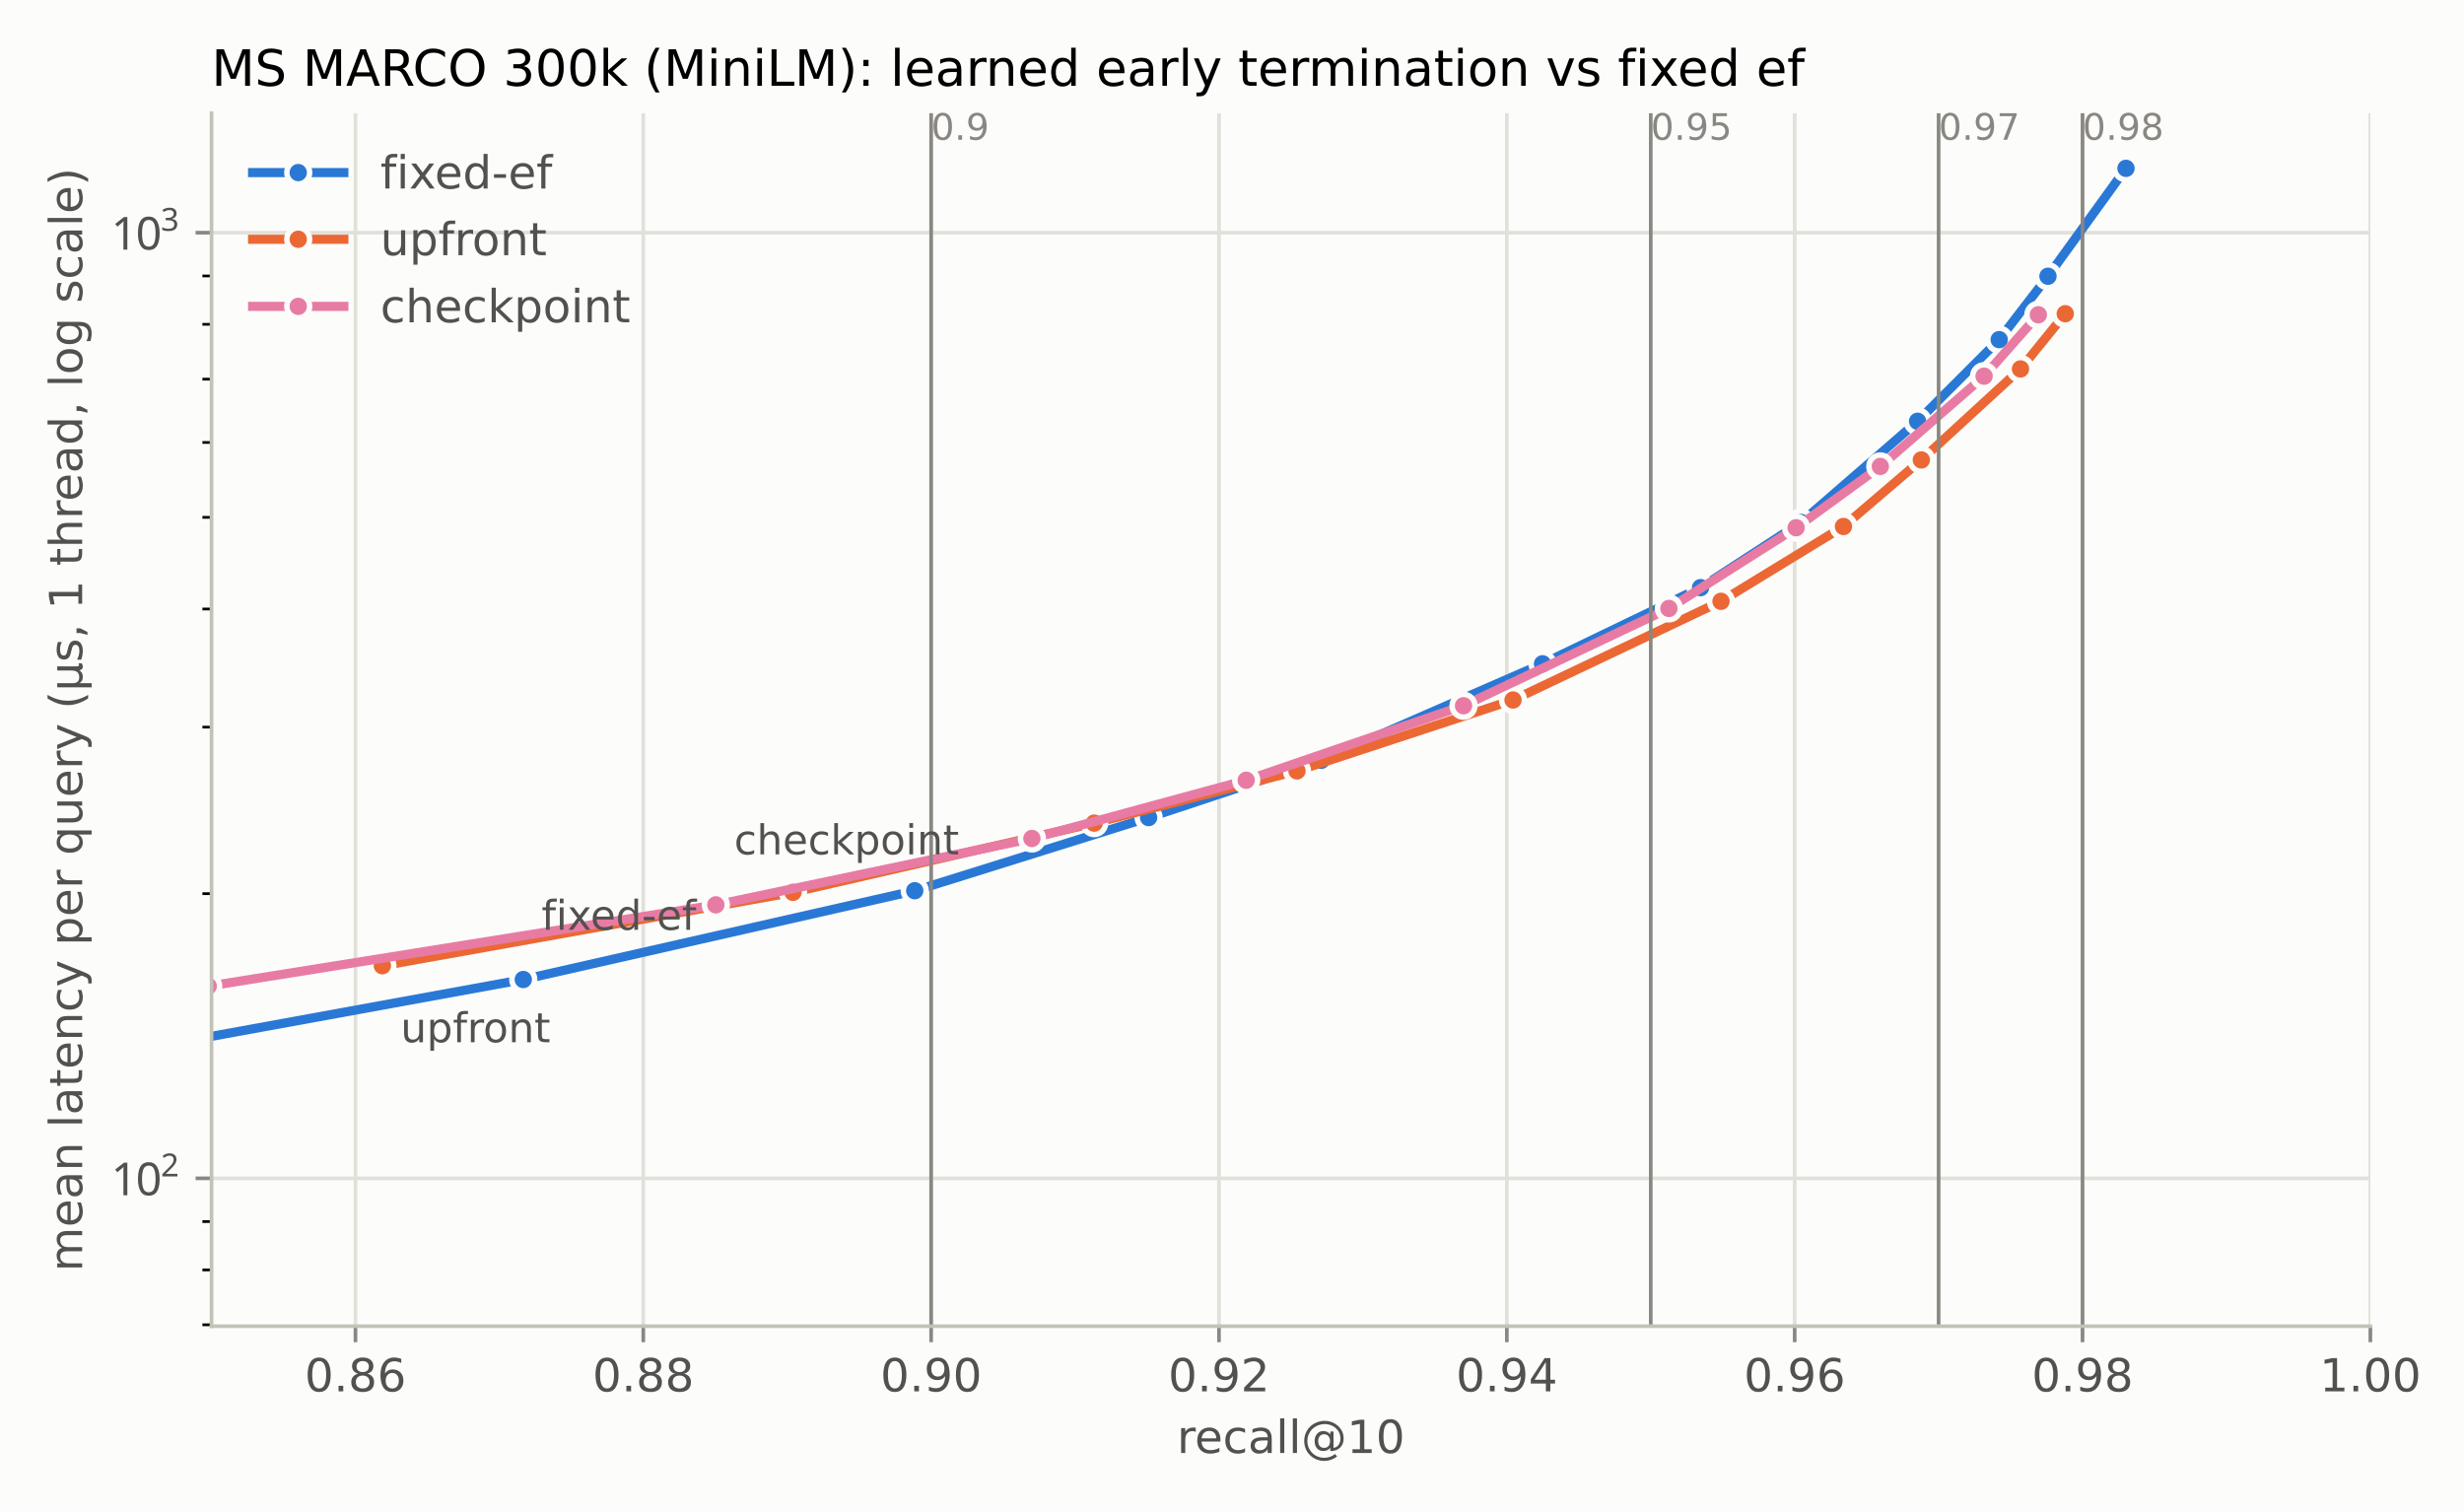
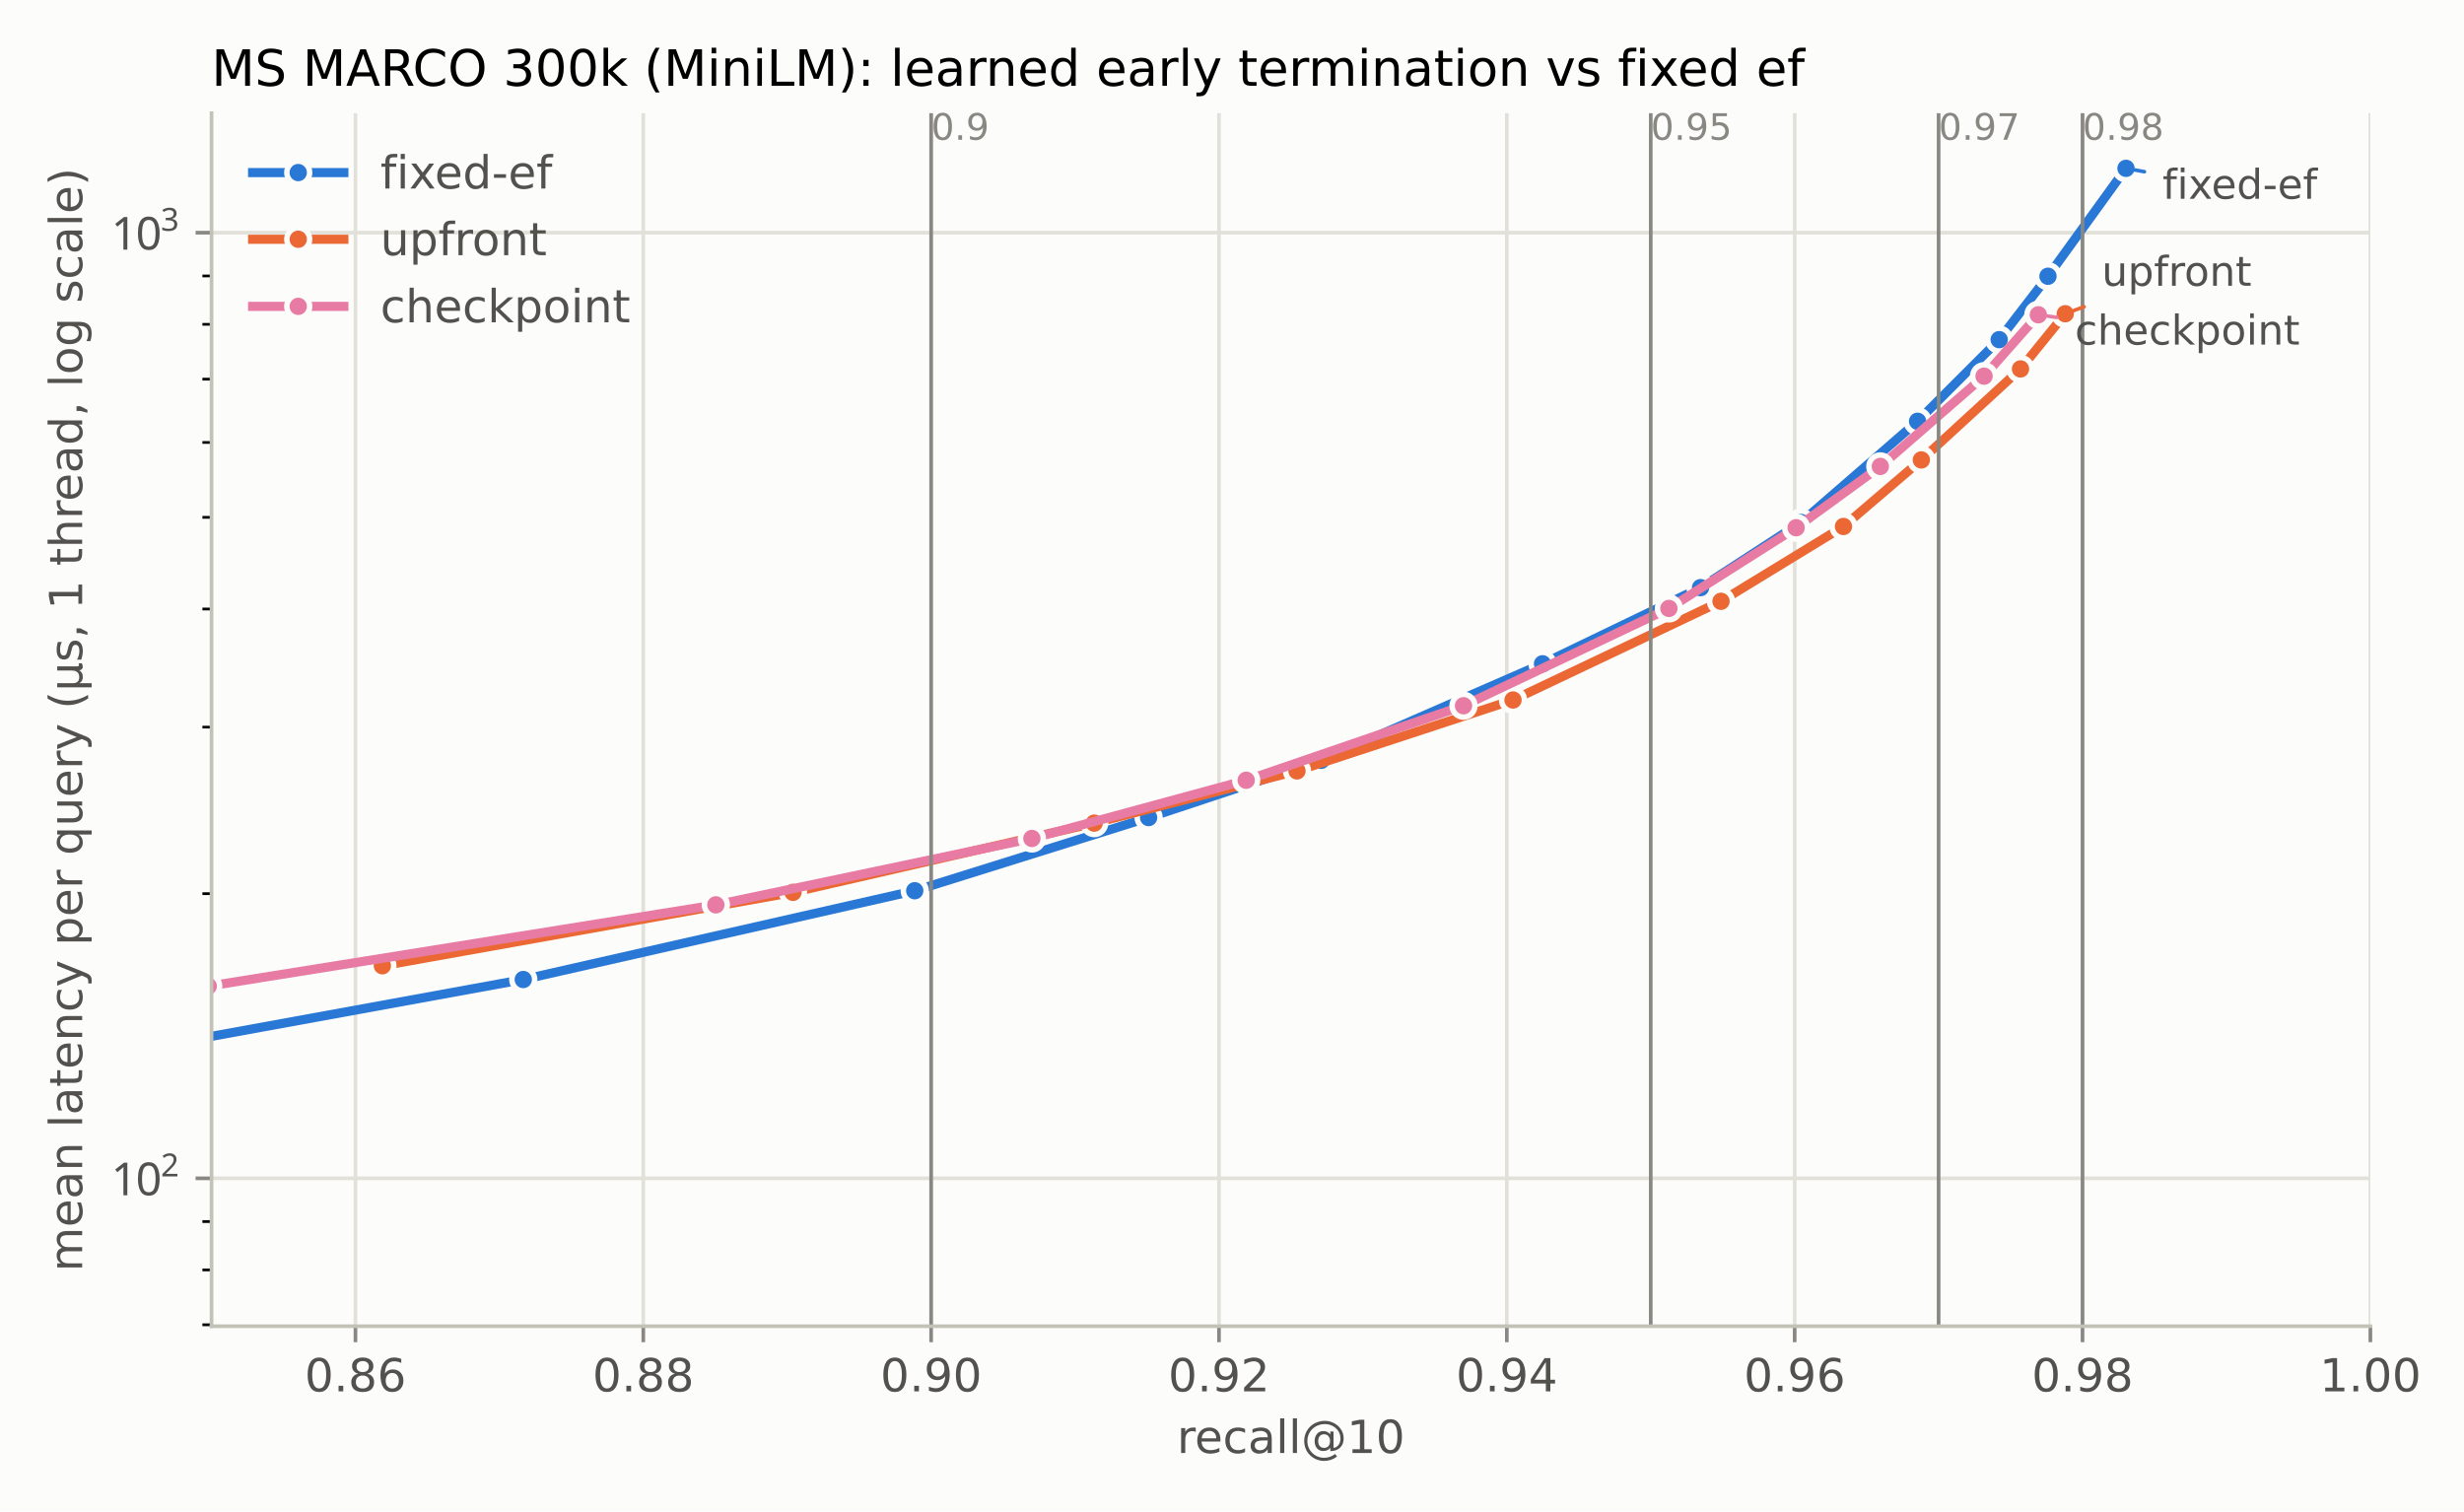
<svg xmlns="http://www.w3.org/2000/svg" xmlns:xlink="http://www.w3.org/1999/xlink" width="540pt" height="331.2pt" viewBox="0 0 540 331.2" version="1.1">
  <defs>
    <style type="text/css">*{stroke-linejoin: round; stroke-linecap: butt}</style>
  </defs>
  <g id="figure_1">
    <g id="patch_1">
      <path d="M 0 331.2  L 540 331.2  L 540 0  L 0 0  z " style="fill: #fcfcfb" />
    </g>
    <g id="axes_1">
      <g id="patch_2">
        <path d="M 46.36 290.63  L 519.48 290.63  L 519.48 24.808  L 46.36 24.808  z " style="fill: #fcfcfb" />
      </g>
      <g id="matplotlib.axis_1">
        <g id="xtick_1">
          <g id="line2d_1">
            <path d="M 77.902 290.63  L 77.902 24.808  " clip-path="url(#p2b94eb89c7)" style="fill: none; stroke: #e1e0d9; stroke-width: 0.8; stroke-linecap: square" />
          </g>
          <g id="line2d_2">
            <defs>
              <path id="m669d03143e" d="M 0 0  L 0 3.5  " style="stroke: #898781; stroke-width: 0.8" />
            </defs>
            <g>
              <use xlink:href="#m669d03143e" x="77.902" y="290.63" style="fill: #898781; stroke: #898781; stroke-width: 0.8" />
            </g>
          </g>
          <g id="text_1">
            <text style="font-size: 10px; font-family: 'Segoe UI', 'DejaVu Sans', 'Bitstream Vera Sans', 'Computer Modern Sans Serif', 'Lucida Grande', 'Verdana', 'Geneva', 'Lucid', 'Arial', 'Helvetica', 'Avant Garde', sans-serif; text-anchor: middle; fill: #52514e" x="77.902" y="304.911" transform="rotate(-0 77.90159 304.9107)">0.86</text>
          </g>
        </g>
        <g id="xtick_2">
          <g id="line2d_3">
            <path d="M 140.984 290.63  L 140.984 24.808  " clip-path="url(#p2b94eb89c7)" style="fill: none; stroke: #e1e0d9; stroke-width: 0.8; stroke-linecap: square" />
          </g>
          <g id="line2d_4">
            <g>
              <use xlink:href="#m669d03143e" x="140.984" y="290.63" style="fill: #898781; stroke: #898781; stroke-width: 0.8" />
            </g>
          </g>
          <g id="text_2">
            <text style="font-size: 10px; font-family: 'Segoe UI', 'DejaVu Sans', 'Bitstream Vera Sans', 'Computer Modern Sans Serif', 'Lucida Grande', 'Verdana', 'Geneva', 'Lucid', 'Arial', 'Helvetica', 'Avant Garde', sans-serif; text-anchor: middle; fill: #52514e" x="140.984" y="304.911" transform="rotate(-0 140.9842 304.9107)">0.88</text>
          </g>
        </g>
        <g id="xtick_3">
          <g id="line2d_5">
            <path d="M 204.067 290.63  L 204.067 24.808  " clip-path="url(#p2b94eb89c7)" style="fill: none; stroke: #e1e0d9; stroke-width: 0.8; stroke-linecap: square" />
          </g>
          <g id="line2d_6">
            <g>
              <use xlink:href="#m669d03143e" x="204.067" y="290.63" style="fill: #898781; stroke: #898781; stroke-width: 0.8" />
            </g>
          </g>
          <g id="text_3">
            <text style="font-size: 10px; font-family: 'Segoe UI', 'DejaVu Sans', 'Bitstream Vera Sans', 'Computer Modern Sans Serif', 'Lucida Grande', 'Verdana', 'Geneva', 'Lucid', 'Arial', 'Helvetica', 'Avant Garde', sans-serif; text-anchor: middle; fill: #52514e" x="204.067" y="304.911" transform="rotate(-0 204.0668 304.9107)">0.90</text>
          </g>
        </g>
        <g id="xtick_4">
          <g id="line2d_7">
            <path d="M 267.149 290.63  L 267.149 24.808  " clip-path="url(#p2b94eb89c7)" style="fill: none; stroke: #e1e0d9; stroke-width: 0.8; stroke-linecap: square" />
          </g>
          <g id="line2d_8">
            <g>
              <use xlink:href="#m669d03143e" x="267.149" y="290.63" style="fill: #898781; stroke: #898781; stroke-width: 0.8" />
            </g>
          </g>
          <g id="text_4">
            <text style="font-size: 10px; font-family: 'Segoe UI', 'DejaVu Sans', 'Bitstream Vera Sans', 'Computer Modern Sans Serif', 'Lucida Grande', 'Verdana', 'Geneva', 'Lucid', 'Arial', 'Helvetica', 'Avant Garde', sans-serif; text-anchor: middle; fill: #52514e" x="267.149" y="304.911" transform="rotate(-0 267.1495 304.9107)">0.92</text>
          </g>
        </g>
        <g id="xtick_5">
          <g id="line2d_9">
            <path d="M 330.232 290.63  L 330.232 24.808  " clip-path="url(#p2b94eb89c7)" style="fill: none; stroke: #e1e0d9; stroke-width: 0.8; stroke-linecap: square" />
          </g>
          <g id="line2d_10">
            <g>
              <use xlink:href="#m669d03143e" x="330.232" y="290.63" style="fill: #898781; stroke: #898781; stroke-width: 0.8" />
            </g>
          </g>
          <g id="text_5">
            <text style="font-size: 10px; font-family: 'Segoe UI', 'DejaVu Sans', 'Bitstream Vera Sans', 'Computer Modern Sans Serif', 'Lucida Grande', 'Verdana', 'Geneva', 'Lucid', 'Arial', 'Helvetica', 'Avant Garde', sans-serif; text-anchor: middle; fill: #52514e" x="330.232" y="304.911" transform="rotate(-0 330.2321 304.9107)">0.94</text>
          </g>
        </g>
        <g id="xtick_6">
          <g id="line2d_11">
            <path d="M 393.315 290.63  L 393.315 24.808  " clip-path="url(#p2b94eb89c7)" style="fill: none; stroke: #e1e0d9; stroke-width: 0.8; stroke-linecap: square" />
          </g>
          <g id="line2d_12">
            <g>
              <use xlink:href="#m669d03143e" x="393.315" y="290.63" style="fill: #898781; stroke: #898781; stroke-width: 0.8" />
            </g>
          </g>
          <g id="text_6">
            <text style="font-size: 10px; font-family: 'Segoe UI', 'DejaVu Sans', 'Bitstream Vera Sans', 'Computer Modern Sans Serif', 'Lucida Grande', 'Verdana', 'Geneva', 'Lucid', 'Arial', 'Helvetica', 'Avant Garde', sans-serif; text-anchor: middle; fill: #52514e" x="393.315" y="304.911" transform="rotate(-0 393.3147 304.9107)">0.96</text>
          </g>
        </g>
        <g id="xtick_7">
          <g id="line2d_13">
            <path d="M 456.397 290.63  L 456.397 24.808  " clip-path="url(#p2b94eb89c7)" style="fill: none; stroke: #e1e0d9; stroke-width: 0.8; stroke-linecap: square" />
          </g>
          <g id="line2d_14">
            <g>
              <use xlink:href="#m669d03143e" x="456.397" y="290.63" style="fill: #898781; stroke: #898781; stroke-width: 0.8" />
            </g>
          </g>
          <g id="text_7">
            <text style="font-size: 10px; font-family: 'Segoe UI', 'DejaVu Sans', 'Bitstream Vera Sans', 'Computer Modern Sans Serif', 'Lucida Grande', 'Verdana', 'Geneva', 'Lucid', 'Arial', 'Helvetica', 'Avant Garde', sans-serif; text-anchor: middle; fill: #52514e" x="456.397" y="304.911" transform="rotate(-0 456.3974 304.9107)">0.98</text>
          </g>
        </g>
        <g id="xtick_8">
          <g id="line2d_15">
            <path d="M 519.48 290.63  L 519.48 24.808  " clip-path="url(#p2b94eb89c7)" style="fill: none; stroke: #e1e0d9; stroke-width: 0.8; stroke-linecap: square" />
          </g>
          <g id="line2d_16">
            <g>
              <use xlink:href="#m669d03143e" x="519.48" y="290.63" style="fill: #898781; stroke: #898781; stroke-width: 0.8" />
            </g>
          </g>
          <g id="text_8">
            <text style="font-size: 10px; font-family: 'Segoe UI', 'DejaVu Sans', 'Bitstream Vera Sans', 'Computer Modern Sans Serif', 'Lucida Grande', 'Verdana', 'Geneva', 'Lucid', 'Arial', 'Helvetica', 'Avant Garde', sans-serif; text-anchor: middle; fill: #52514e" x="519.48" y="304.911" transform="rotate(-0 519.48 304.9107)">1.00</text>
          </g>
        </g>
        <g id="text_9">
          <text style="font-size: 10px; font-family: 'Segoe UI', 'DejaVu Sans', 'Bitstream Vera Sans', 'Computer Modern Sans Serif', 'Lucida Grande', 'Verdana', 'Geneva', 'Lucid', 'Arial', 'Helvetica', 'Avant Garde', sans-serif; text-anchor: middle; fill: #52514e" x="282.92" y="318.418" transform="rotate(-0 282.9201 318.4184)">recall@10</text>
        </g>
      </g>
      <g id="matplotlib.axis_2">
        <g id="ytick_1">
          <g id="line2d_17">
            <path d="M 46.36 258.217  L 519.48 258.217  " clip-path="url(#p2b94eb89c7)" style="fill: none; stroke: #e1e0d9; stroke-width: 0.8; stroke-linecap: square" />
          </g>
          <g id="line2d_18">
            <defs>
              <path id="mc027bce82f" d="M 0 0  L -3.5 0  " style="stroke: #898781; stroke-width: 0.8" />
            </defs>
            <g>
              <use xlink:href="#mc027bce82f" x="46.36" y="258.217" style="fill: #898781; stroke: #898781; stroke-width: 0.8" />
            </g>
          </g>
          <g id="text_10">
            <g style="fill: #52514e" transform="translate(24.36027 262.8168)">
              <text>
                <tspan x="0" y="-0.882" style="font-size: 10px; font-family: 'Segoe UI'; fill: #52514e">1</tspan>
                <tspan x="5.391" y="-0.882" style="font-size: 10px; font-family: 'Segoe UI'; fill: #52514e">0</tspan>
                <tspan x="10.877" y="-5.013" style="font-size: 7px; font-family: 'Segoe UI'; fill: #52514e">2</tspan>
              </text>
            </g>
          </g>
        </g>
        <g id="ytick_2">
          <g id="line2d_19">
            <path d="M 46.36 50.99  L 519.48 50.99  " clip-path="url(#p2b94eb89c7)" style="fill: none; stroke: #e1e0d9; stroke-width: 0.8; stroke-linecap: square" />
          </g>
          <g id="line2d_20">
            <g>
              <use xlink:href="#mc027bce82f" x="46.36" y="50.99" style="fill: #898781; stroke: #898781; stroke-width: 0.8" />
            </g>
          </g>
          <g id="text_11">
            <g style="fill: #52514e" transform="translate(24.36027 55.58996)">
              <text>
                <tspan x="0" y="-0.882" style="font-size: 10px; font-family: 'Segoe UI'; fill: #52514e">1</tspan>
                <tspan x="5.391" y="-0.882" style="font-size: 10px; font-family: 'Segoe UI'; fill: #52514e">0</tspan>
                <tspan x="10.877" y="-5.013" style="font-size: 7px; font-family: 'Segoe UI'; fill: #52514e">3</tspan>
              </text>
            </g>
          </g>
        </g>
        <g id="ytick_3">
          <g id="line2d_21">
            <defs>
              <path id="mbd341796da" d="M 0 0  L -2 0  " style="stroke: #000000; stroke-width: 0.6" />
            </defs>
            <g>
              <use xlink:href="#mbd341796da" x="46.36" y="290.317" style="stroke: #000000; stroke-width: 0.6" />
            </g>
          </g>
        </g>
        <g id="ytick_4">
          <g id="line2d_22">
            <g>
              <use xlink:href="#mbd341796da" x="46.36" y="278.299" style="stroke: #000000; stroke-width: 0.6" />
            </g>
          </g>
        </g>
        <g id="ytick_5">
          <g id="line2d_23">
            <g>
              <use xlink:href="#mbd341796da" x="46.36" y="267.699" style="stroke: #000000; stroke-width: 0.6" />
            </g>
          </g>
        </g>
        <g id="ytick_6">
          <g id="line2d_24">
            <g>
              <use xlink:href="#mbd341796da" x="46.36" y="195.835" style="stroke: #000000; stroke-width: 0.6" />
            </g>
          </g>
        </g>
        <g id="ytick_7">
          <g id="line2d_25">
            <g>
              <use xlink:href="#mbd341796da" x="46.36" y="159.344" style="stroke: #000000; stroke-width: 0.6" />
            </g>
          </g>
        </g>
        <g id="ytick_8">
          <g id="line2d_26">
            <g>
              <use xlink:href="#mbd341796da" x="46.36" y="133.454" style="stroke: #000000; stroke-width: 0.6" />
            </g>
          </g>
        </g>
        <g id="ytick_9">
          <g id="line2d_27">
            <g>
              <use xlink:href="#mbd341796da" x="46.36" y="113.371" style="stroke: #000000; stroke-width: 0.6" />
            </g>
          </g>
        </g>
        <g id="ytick_10">
          <g id="line2d_28">
            <g>
              <use xlink:href="#mbd341796da" x="46.36" y="96.963" style="stroke: #000000; stroke-width: 0.6" />
            </g>
          </g>
        </g>
        <g id="ytick_11">
          <g id="line2d_29">
            <g>
              <use xlink:href="#mbd341796da" x="46.36" y="83.09" style="stroke: #000000; stroke-width: 0.6" />
            </g>
          </g>
        </g>
        <g id="ytick_12">
          <g id="line2d_30">
            <g>
              <use xlink:href="#mbd341796da" x="46.36" y="71.072" style="stroke: #000000; stroke-width: 0.6" />
            </g>
          </g>
        </g>
        <g id="ytick_13">
          <g id="line2d_31">
            <g>
              <use xlink:href="#mbd341796da" x="46.36" y="60.472" style="stroke: #000000; stroke-width: 0.6" />
            </g>
          </g>
        </g>
        <g id="text_12">
          <text style="font-size: 10px; font-family: 'Segoe UI', 'DejaVu Sans', 'Bitstream Vera Sans', 'Computer Modern Sans Serif', 'Lucida Grande', 'Verdana', 'Geneva', 'Lucid', 'Arial', 'Helvetica', 'Avant Garde', sans-serif; text-anchor: middle; fill: #52514e" x="18.007" y="157.719" transform="rotate(-90 18.00715 157.7194)">mean latency per query (µs, 1 thread, log scale)</text>
        </g>
      </g>
      <g id="line2d_32">
        <path d="M -1 235.736  L 114.679 214.653  L 200.471 195.198  L 251.726 179.164  L 289.544 166.623  L 338.054 145.464  L 372.687 128.778  L 394.671 114.493  L 420.251 92.318  L 438.135 74.429  L 448.827 60.537  L 465.923 36.891  " clip-path="url(#p2b94eb89c7)" style="fill: none; stroke: #2a78d6; stroke-width: 2; stroke-linecap: square" />
        <defs>
          <path id="md389fbe863" d="M 0 2.5  C 0.663 2.5 1.299 2.237 1.768 1.768  C 2.237 1.299 2.5 0.663 2.5 0  C 2.5 -0.663 2.237 -1.299 1.768 -1.768  C 1.299 -2.237 0.663 -2.5 0 -2.5  C -0.663 -2.5 -1.299 -2.237 -1.768 -1.768  C -2.237 -1.299 -2.5 -0.663 -2.5 0  C -2.5 0.663 -2.237 1.299 -1.768 1.768  C -1.299 2.237 -0.663 2.5 0 2.5  z " style="stroke: #fcfcfb; stroke-width: 1.2" />
        </defs>
        <g clip-path="url(#p2b94eb89c7)">
          <use xlink:href="#md389fbe863" x="-1" y="235.736" style="fill: #2a78d6; stroke: #fcfcfb; stroke-width: 1.2" />
          <use xlink:href="#md389fbe863" x="114.679" y="214.653" style="fill: #2a78d6; stroke: #fcfcfb; stroke-width: 1.2" />
          <use xlink:href="#md389fbe863" x="200.471" y="195.198" style="fill: #2a78d6; stroke: #fcfcfb; stroke-width: 1.2" />
          <use xlink:href="#md389fbe863" x="251.726" y="179.164" style="fill: #2a78d6; stroke: #fcfcfb; stroke-width: 1.2" />
          <use xlink:href="#md389fbe863" x="289.544" y="166.623" style="fill: #2a78d6; stroke: #fcfcfb; stroke-width: 1.2" />
          <use xlink:href="#md389fbe863" x="338.054" y="145.464" style="fill: #2a78d6; stroke: #fcfcfb; stroke-width: 1.2" />
          <use xlink:href="#md389fbe863" x="372.687" y="128.778" style="fill: #2a78d6; stroke: #fcfcfb; stroke-width: 1.2" />
          <use xlink:href="#md389fbe863" x="394.671" y="114.493" style="fill: #2a78d6; stroke: #fcfcfb; stroke-width: 1.2" />
          <use xlink:href="#md389fbe863" x="420.251" y="92.318" style="fill: #2a78d6; stroke: #fcfcfb; stroke-width: 1.2" />
          <use xlink:href="#md389fbe863" x="438.135" y="74.429" style="fill: #2a78d6; stroke: #fcfcfb; stroke-width: 1.2" />
          <use xlink:href="#md389fbe863" x="448.827" y="60.537" style="fill: #2a78d6; stroke: #fcfcfb; stroke-width: 1.2" />
          <use xlink:href="#md389fbe863" x="465.923" y="36.891" style="fill: #2a78d6; stroke: #fcfcfb; stroke-width: 1.2" />
        </g>
      </g>
      <g id="line2d_33">
        <path d="M 83.8 211.637  L 173.787 195.555  L 239.803 180.38  L 284.245 168.943  L 331.588 153.401  L 377.166 131.773  L 404.007 115.373  L 421.071 100.791  L 442.803 80.849  L 452.612 68.753  " clip-path="url(#p2b94eb89c7)" style="fill: none; stroke: #eb6834; stroke-width: 2; stroke-linecap: square" />
        <defs>
          <path id="m1fd09e1a79" d="M 0 2.5  C 0.663 2.5 1.299 2.237 1.768 1.768  C 2.237 1.299 2.5 0.663 2.5 0  C 2.5 -0.663 2.237 -1.299 1.768 -1.768  C 1.299 -2.237 0.663 -2.5 0 -2.5  C -0.663 -2.5 -1.299 -2.237 -1.768 -1.768  C -2.237 -1.299 -2.5 -0.663 -2.5 0  C -2.5 0.663 -2.237 1.299 -1.768 1.768  C -1.299 2.237 -0.663 2.5 0 2.5  z " style="stroke: #fcfcfb; stroke-width: 1.2" />
        </defs>
        <g clip-path="url(#p2b94eb89c7)">
          <use xlink:href="#m1fd09e1a79" x="83.8" y="211.637" style="fill: #eb6834; stroke: #fcfcfb; stroke-width: 1.2" />
          <use xlink:href="#m1fd09e1a79" x="173.787" y="195.555" style="fill: #eb6834; stroke: #fcfcfb; stroke-width: 1.2" />
          <use xlink:href="#m1fd09e1a79" x="239.803" y="180.38" style="fill: #eb6834; stroke: #fcfcfb; stroke-width: 1.2" />
          <use xlink:href="#m1fd09e1a79" x="284.245" y="168.943" style="fill: #eb6834; stroke: #fcfcfb; stroke-width: 1.2" />
          <use xlink:href="#m1fd09e1a79" x="331.588" y="153.401" style="fill: #eb6834; stroke: #fcfcfb; stroke-width: 1.2" />
          <use xlink:href="#m1fd09e1a79" x="377.166" y="131.773" style="fill: #eb6834; stroke: #fcfcfb; stroke-width: 1.2" />
          <use xlink:href="#m1fd09e1a79" x="404.007" y="115.373" style="fill: #eb6834; stroke: #fcfcfb; stroke-width: 1.2" />
          <use xlink:href="#m1fd09e1a79" x="421.071" y="100.791" style="fill: #eb6834; stroke: #fcfcfb; stroke-width: 1.2" />
          <use xlink:href="#m1fd09e1a79" x="442.803" y="80.849" style="fill: #eb6834; stroke: #fcfcfb; stroke-width: 1.2" />
          <use xlink:href="#m1fd09e1a79" x="452.612" y="68.753" style="fill: #eb6834; stroke: #fcfcfb; stroke-width: 1.2" />
        </g>
      </g>
      <g id="line2d_34">
        <path d="M 45.635 216.108  L 156.881 198.292  L 226.146 183.744  L 273.111 170.986  L 320.738 154.657  L 365.748 133.331  L 393.63 115.649  L 412.082 102.212  L 434.823 82.435  L 446.714 68.98  " clip-path="url(#p2b94eb89c7)" style="fill: none; stroke: #e87ba4; stroke-width: 2; stroke-linecap: square" />
        <defs>
          <path id="m1b7cc306ec" d="M 0 2.5  C 0.663 2.5 1.299 2.237 1.768 1.768  C 2.237 1.299 2.5 0.663 2.5 0  C 2.5 -0.663 2.237 -1.299 1.768 -1.768  C 1.299 -2.237 0.663 -2.5 0 -2.5  C -0.663 -2.5 -1.299 -2.237 -1.768 -1.768  C -2.237 -1.299 -2.5 -0.663 -2.5 0  C -2.5 0.663 -2.237 1.299 -1.768 1.768  C -1.299 2.237 -0.663 2.5 0 2.5  z " style="stroke: #fcfcfb; stroke-width: 1.2" />
        </defs>
        <g clip-path="url(#p2b94eb89c7)">
          <use xlink:href="#m1b7cc306ec" x="45.635" y="216.108" style="fill: #e87ba4; stroke: #fcfcfb; stroke-width: 1.2" />
          <use xlink:href="#m1b7cc306ec" x="156.881" y="198.292" style="fill: #e87ba4; stroke: #fcfcfb; stroke-width: 1.2" />
          <use xlink:href="#m1b7cc306ec" x="226.146" y="183.744" style="fill: #e87ba4; stroke: #fcfcfb; stroke-width: 1.2" />
          <use xlink:href="#m1b7cc306ec" x="273.111" y="170.986" style="fill: #e87ba4; stroke: #fcfcfb; stroke-width: 1.2" />
          <use xlink:href="#m1b7cc306ec" x="320.738" y="154.657" style="fill: #e87ba4; stroke: #fcfcfb; stroke-width: 1.2" />
          <use xlink:href="#m1b7cc306ec" x="365.748" y="133.331" style="fill: #e87ba4; stroke: #fcfcfb; stroke-width: 1.2" />
          <use xlink:href="#m1b7cc306ec" x="393.63" y="115.649" style="fill: #e87ba4; stroke: #fcfcfb; stroke-width: 1.2" />
          <use xlink:href="#m1b7cc306ec" x="412.082" y="102.212" style="fill: #e87ba4; stroke: #fcfcfb; stroke-width: 1.2" />
          <use xlink:href="#m1b7cc306ec" x="434.823" y="82.435" style="fill: #e87ba4; stroke: #fcfcfb; stroke-width: 1.2" />
          <use xlink:href="#m1b7cc306ec" x="446.714" y="68.98" style="fill: #e87ba4; stroke: #fcfcfb; stroke-width: 1.2" />
        </g>
      </g>
      <g id="line2d_35">
        <path d="M 204.067 290.63  L 204.067 24.808  " clip-path="url(#p2b94eb89c7)" style="fill: none; stroke: #898781; stroke-width: 0.8; stroke-linecap: square" />
      </g>
      <g id="line2d_36">
        <path d="M 361.773 290.63  L 361.773 24.808  " clip-path="url(#p2b94eb89c7)" style="fill: none; stroke: #898781; stroke-width: 0.8; stroke-linecap: square" />
      </g>
      <g id="line2d_37">
        <path d="M 424.856 290.63  L 424.856 24.808  " clip-path="url(#p2b94eb89c7)" style="fill: none; stroke: #898781; stroke-width: 0.8; stroke-linecap: square" />
      </g>
      <g id="line2d_38">
        <path d="M 456.397 290.63  L 456.397 24.808  " clip-path="url(#p2b94eb89c7)" style="fill: none; stroke: #898781; stroke-width: 0.8; stroke-linecap: square" />
      </g>
      <g id="patch_3">
        <path d="M 46.36 290.63  L 46.36 24.808  " style="fill: none; stroke: #c3c2b7; stroke-width: 0.8; stroke-linejoin: miter; stroke-linecap: square" />
      </g>
      <g id="patch_4">
        <path d="M 46.36 290.63  L 519.48 290.63  " style="fill: none; stroke: #c3c2b7; stroke-width: 0.8; stroke-linejoin: miter; stroke-linecap: square" />
      </g>
      <g id="text_13">
-         <text style="font-size: 9px; font-family: 'Segoe UI', 'DejaVu Sans', 'Bitstream Vera Sans', 'Computer Modern Sans Serif', 'Lucida Grande', 'Verdana', 'Geneva', 'Lucid', 'Arial', 'Helvetica', 'Avant Garde', sans-serif; text-anchor: start; fill: #52514e" x="160.881" y="187.222" transform="rotate(-0 160.881 187.2219)">checkpoint</text>
+         <text style="font-size: 8px; font-family: 'Segoe UI', 'DejaVu Sans', 'Bitstream Vera Sans', 'Computer Modern Sans Serif', 'Lucida Grande', 'Verdana', 'Geneva', 'Lucid', 'Arial', 'Helvetica', 'Avant Garde', sans-serif; text-anchor: start; fill: #898781" x="204.067" y="30.633" transform="rotate(-0 204.0668 30.63252)"> 0.9</text>
      </g>
      <g id="text_14">
-         <text style="font-size: 9px; font-family: 'Segoe UI', 'DejaVu Sans', 'Bitstream Vera Sans', 'Computer Modern Sans Serif', 'Lucida Grande', 'Verdana', 'Geneva', 'Lucid', 'Arial', 'Helvetica', 'Avant Garde', sans-serif; text-anchor: start; fill: #52514e" x="87.8" y="228.395" transform="rotate(-0 87.79981 228.3952)">upfront</text>
+         <text style="font-size: 8px; font-family: 'Segoe UI', 'DejaVu Sans', 'Bitstream Vera Sans', 'Computer Modern Sans Serif', 'Lucida Grande', 'Verdana', 'Geneva', 'Lucid', 'Arial', 'Helvetica', 'Avant Garde', sans-serif; text-anchor: start; fill: #898781" x="361.773" y="30.633" transform="rotate(-0 361.7734 30.63252)"> 0.95</text>
      </g>
      <g id="text_15">
-         <text style="font-size: 9px; font-family: 'Segoe UI', 'DejaVu Sans', 'Bitstream Vera Sans', 'Computer Modern Sans Serif', 'Lucida Grande', 'Verdana', 'Geneva', 'Lucid', 'Arial', 'Helvetica', 'Avant Garde', sans-serif; text-anchor: start; fill: #52514e" x="118.679" y="203.759" transform="rotate(-0 118.6788 203.7588)">fixed-ef</text>
+         <text style="font-size: 8px; font-family: 'Segoe UI', 'DejaVu Sans', 'Bitstream Vera Sans', 'Computer Modern Sans Serif', 'Lucida Grande', 'Verdana', 'Geneva', 'Lucid', 'Arial', 'Helvetica', 'Avant Garde', sans-serif; text-anchor: start; fill: #898781" x="424.856" y="30.633" transform="rotate(-0 424.8561 30.63252)"> 0.97</text>
      </g>
      <g id="text_16">
-         <text style="font-size: 8px; font-family: 'Segoe UI', 'DejaVu Sans', 'Bitstream Vera Sans', 'Computer Modern Sans Serif', 'Lucida Grande', 'Verdana', 'Geneva', 'Lucid', 'Arial', 'Helvetica', 'Avant Garde', sans-serif; text-anchor: start; fill: #898781" x="204.067" y="30.633" transform="rotate(-0 204.0668 30.63252)"> 0.9</text>
+         <text style="font-size: 8px; font-family: 'Segoe UI', 'DejaVu Sans', 'Bitstream Vera Sans', 'Computer Modern Sans Serif', 'Lucida Grande', 'Verdana', 'Geneva', 'Lucid', 'Arial', 'Helvetica', 'Avant Garde', sans-serif; text-anchor: start; fill: #898781" x="456.397" y="30.633" transform="rotate(-0 456.3974 30.63252)"> 0.98</text>
+       </g>
+       <g id="patch_5">
+         <path d="M 450.737 69.553  Q 449.718 69.408 448.698 69.263  " style="fill: none; stroke: #e87ba4; stroke-width: 0.8; stroke-linecap: round" />
      </g>
      <g id="text_17">
-         <text style="font-size: 8px; font-family: 'Segoe UI', 'DejaVu Sans', 'Bitstream Vera Sans', 'Computer Modern Sans Serif', 'Lucida Grande', 'Verdana', 'Geneva', 'Lucid', 'Arial', 'Helvetica', 'Avant Garde', sans-serif; text-anchor: start; fill: #898781" x="361.773" y="30.633" transform="rotate(-0 361.7734 30.63252)"> 0.95</text>
+         <text style="font-size: 9px; font-family: 'Segoe UI', 'DejaVu Sans', 'Bitstream Vera Sans', 'Computer Modern Sans Serif', 'Lucida Grande', 'Verdana', 'Geneva', 'Lucid', 'Arial', 'Helvetica', 'Avant Garde', sans-serif; text-anchor: start; fill: #52514e" x="454.714" y="75.509" transform="rotate(-0 454.7142 75.50915)">checkpoint</text>
+       </g>
+       <g id="patch_6">
+         <path d="M 456.735 67.228  Q 455.61 67.644 454.484 68.06  " style="fill: none; stroke: #eb6834; stroke-width: 0.8; stroke-linecap: round" />
      </g>
      <g id="text_18">
-         <text style="font-size: 8px; font-family: 'Segoe UI', 'DejaVu Sans', 'Bitstream Vera Sans', 'Computer Modern Sans Serif', 'Lucida Grande', 'Verdana', 'Geneva', 'Lucid', 'Arial', 'Helvetica', 'Avant Garde', sans-serif; text-anchor: start; fill: #898781" x="424.856" y="30.633" transform="rotate(-0 424.8561 30.63252)"> 0.97</text>
+         <text style="font-size: 9px; font-family: 'Segoe UI', 'DejaVu Sans', 'Bitstream Vera Sans', 'Computer Modern Sans Serif', 'Lucida Grande', 'Verdana', 'Geneva', 'Lucid', 'Arial', 'Helvetica', 'Avant Garde', sans-serif; text-anchor: start; fill: #52514e" x="460.612" y="62.632" transform="rotate(-0 460.6124 62.63246)">upfront</text>
+       </g>
+       <g id="patch_7">
+         <path d="M 469.957 37.629  Q 468.923 37.44 467.889 37.251  " style="fill: none; stroke: #2a78d6; stroke-width: 0.8; stroke-linecap: round" />
      </g>
      <g id="text_19">
-         <text style="font-size: 8px; font-family: 'Segoe UI', 'DejaVu Sans', 'Bitstream Vera Sans', 'Computer Modern Sans Serif', 'Lucida Grande', 'Verdana', 'Geneva', 'Lucid', 'Arial', 'Helvetica', 'Avant Garde', sans-serif; text-anchor: start; fill: #898781" x="456.397" y="30.633" transform="rotate(-0 456.3974 30.63252)"> 0.98</text>
+         <text style="font-size: 9px; font-family: 'Segoe UI', 'DejaVu Sans', 'Bitstream Vera Sans', 'Computer Modern Sans Serif', 'Lucida Grande', 'Verdana', 'Geneva', 'Lucid', 'Arial', 'Helvetica', 'Avant Garde', sans-serif; text-anchor: start; fill: #52514e" x="473.923" y="43.556" transform="rotate(-0 473.9228 43.5558)">fixed-ef</text>
      </g>
      <g id="text_20">
        <text style="font-size: 11px; font-family: 'Segoe UI', 'DejaVu Sans', 'Bitstream Vera Sans', 'Computer Modern Sans Serif', 'Lucida Grande', 'Verdana', 'Geneva', 'Lucid', 'Arial', 'Helvetica', 'Avant Garde', sans-serif; text-anchor: start" x="46.36" y="18.808" transform="rotate(-0 46.36027 18.8083)">MS MARCO 300k (MiniLM): learned early termination vs fixed ef</text>
      </g>
      <g id="legend_1">
        <g id="line2d_39">
          <path d="M 55.36 37.818  L 65.36 37.818  L 75.36 37.818  " style="fill: none; stroke: #2a78d6; stroke-width: 2; stroke-linecap: square" />
          <g>
            <use xlink:href="#md389fbe863" x="65.36" y="37.818" style="fill: #2a78d6; stroke: #fcfcfb; stroke-width: 1.2" />
          </g>
        </g>
        <g id="text_21">
          <text style="font-size: 10px; font-family: 'Segoe UI', 'DejaVu Sans', 'Bitstream Vera Sans', 'Computer Modern Sans Serif', 'Lucida Grande', 'Verdana', 'Geneva', 'Lucid', 'Arial', 'Helvetica', 'Avant Garde', sans-serif; text-anchor: start; fill: #52514e" x="83.36" y="41.318" transform="rotate(-0 83.36027 41.31768)">fixed-ef</text>
        </g>
        <g id="line2d_40">
          <path d="M 55.36 52.432  L 65.36 52.432  L 75.36 52.432  " style="fill: none; stroke: #eb6834; stroke-width: 2; stroke-linecap: square" />
          <g>
            <use xlink:href="#m1fd09e1a79" x="65.36" y="52.432" style="fill: #eb6834; stroke: #fcfcfb; stroke-width: 1.2" />
          </g>
        </g>
        <g id="text_22">
          <text style="font-size: 10px; font-family: 'Segoe UI', 'DejaVu Sans', 'Bitstream Vera Sans', 'Computer Modern Sans Serif', 'Lucida Grande', 'Verdana', 'Geneva', 'Lucid', 'Arial', 'Helvetica', 'Avant Garde', sans-serif; text-anchor: start; fill: #52514e" x="83.36" y="55.932" transform="rotate(-0 83.36027 55.93154)">upfront</text>
        </g>
        <g id="line2d_41">
          <path d="M 55.36 67.135  L 65.36 67.135  L 75.36 67.135  " style="fill: none; stroke: #e87ba4; stroke-width: 2; stroke-linecap: square" />
          <g>
            <use xlink:href="#m1b7cc306ec" x="65.36" y="67.135" style="fill: #e87ba4; stroke: #fcfcfb; stroke-width: 1.2" />
          </g>
        </g>
        <g id="text_23">
          <text style="font-size: 10px; font-family: 'Segoe UI', 'DejaVu Sans', 'Bitstream Vera Sans', 'Computer Modern Sans Serif', 'Lucida Grande', 'Verdana', 'Geneva', 'Lucid', 'Arial', 'Helvetica', 'Avant Garde', sans-serif; text-anchor: start; fill: #52514e" x="83.36" y="70.635" transform="rotate(-0 83.36027 70.63467)">checkpoint</text>
        </g>
      </g>
    </g>
  </g>
  <defs>
    <clipPath id="p2b94eb89c7">
      <rect x="46.36" y="24.808" width="473.12" height="265.822" />
    </clipPath>
  </defs>
</svg>
